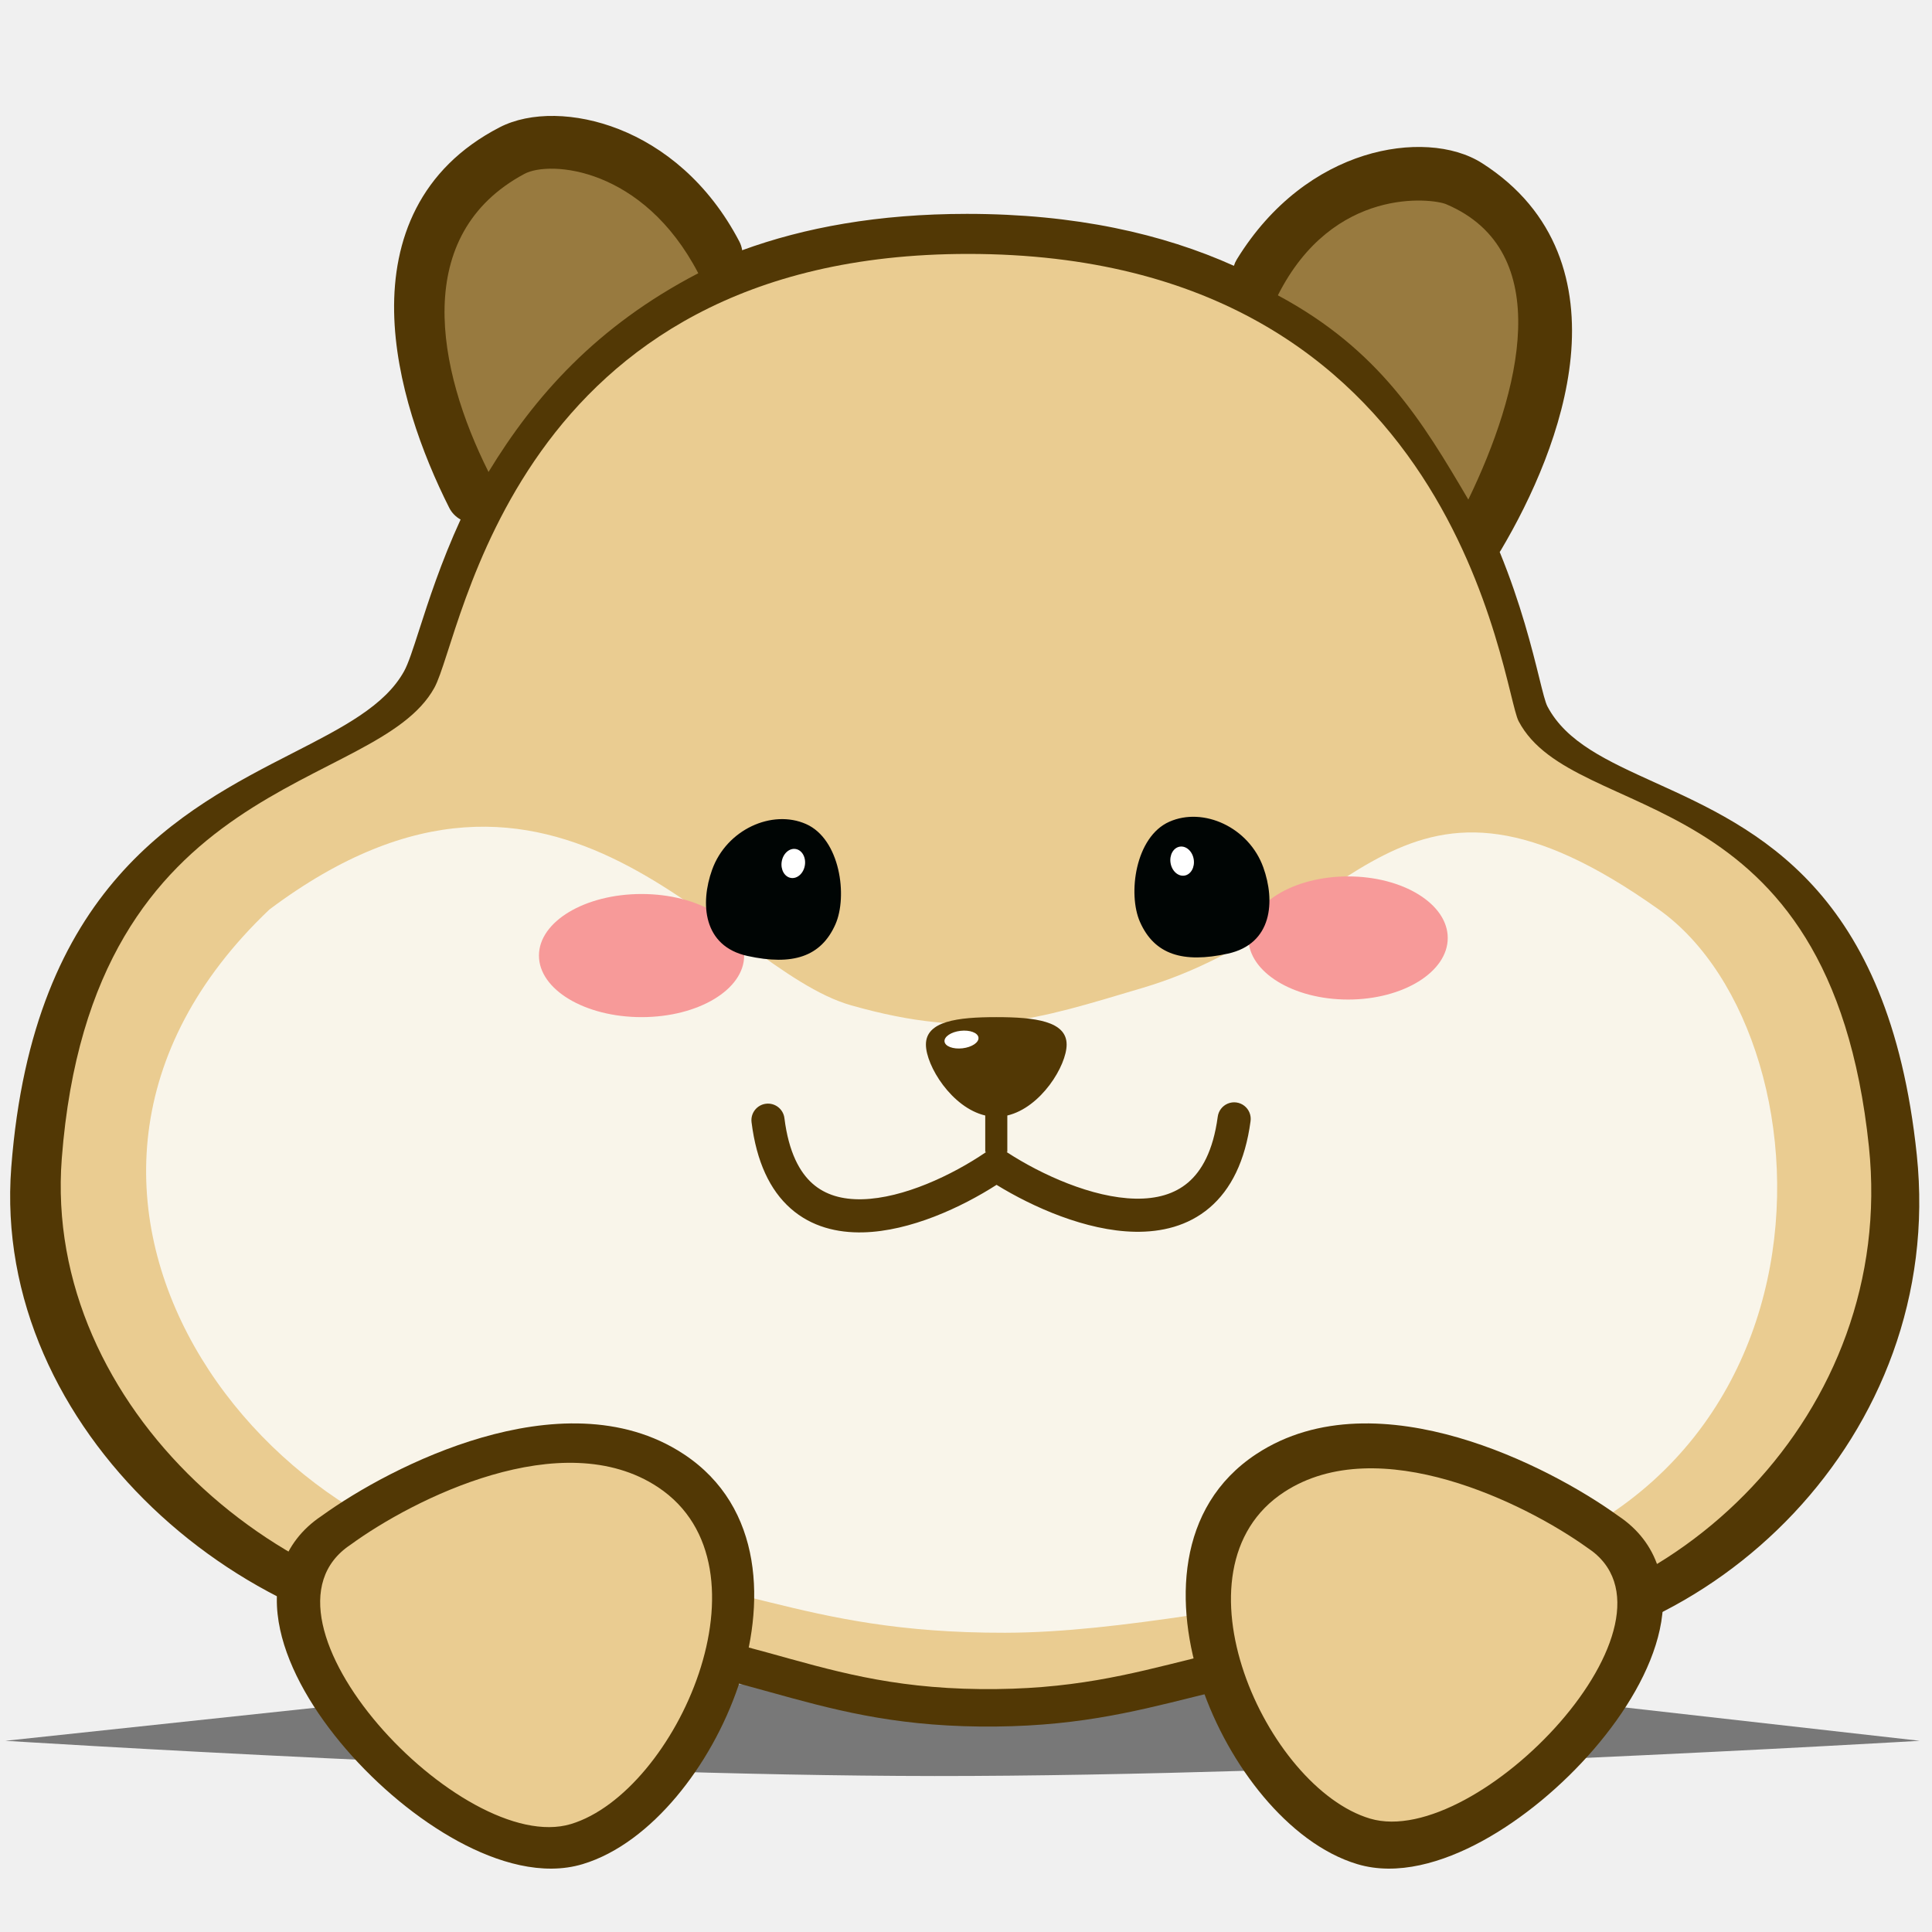
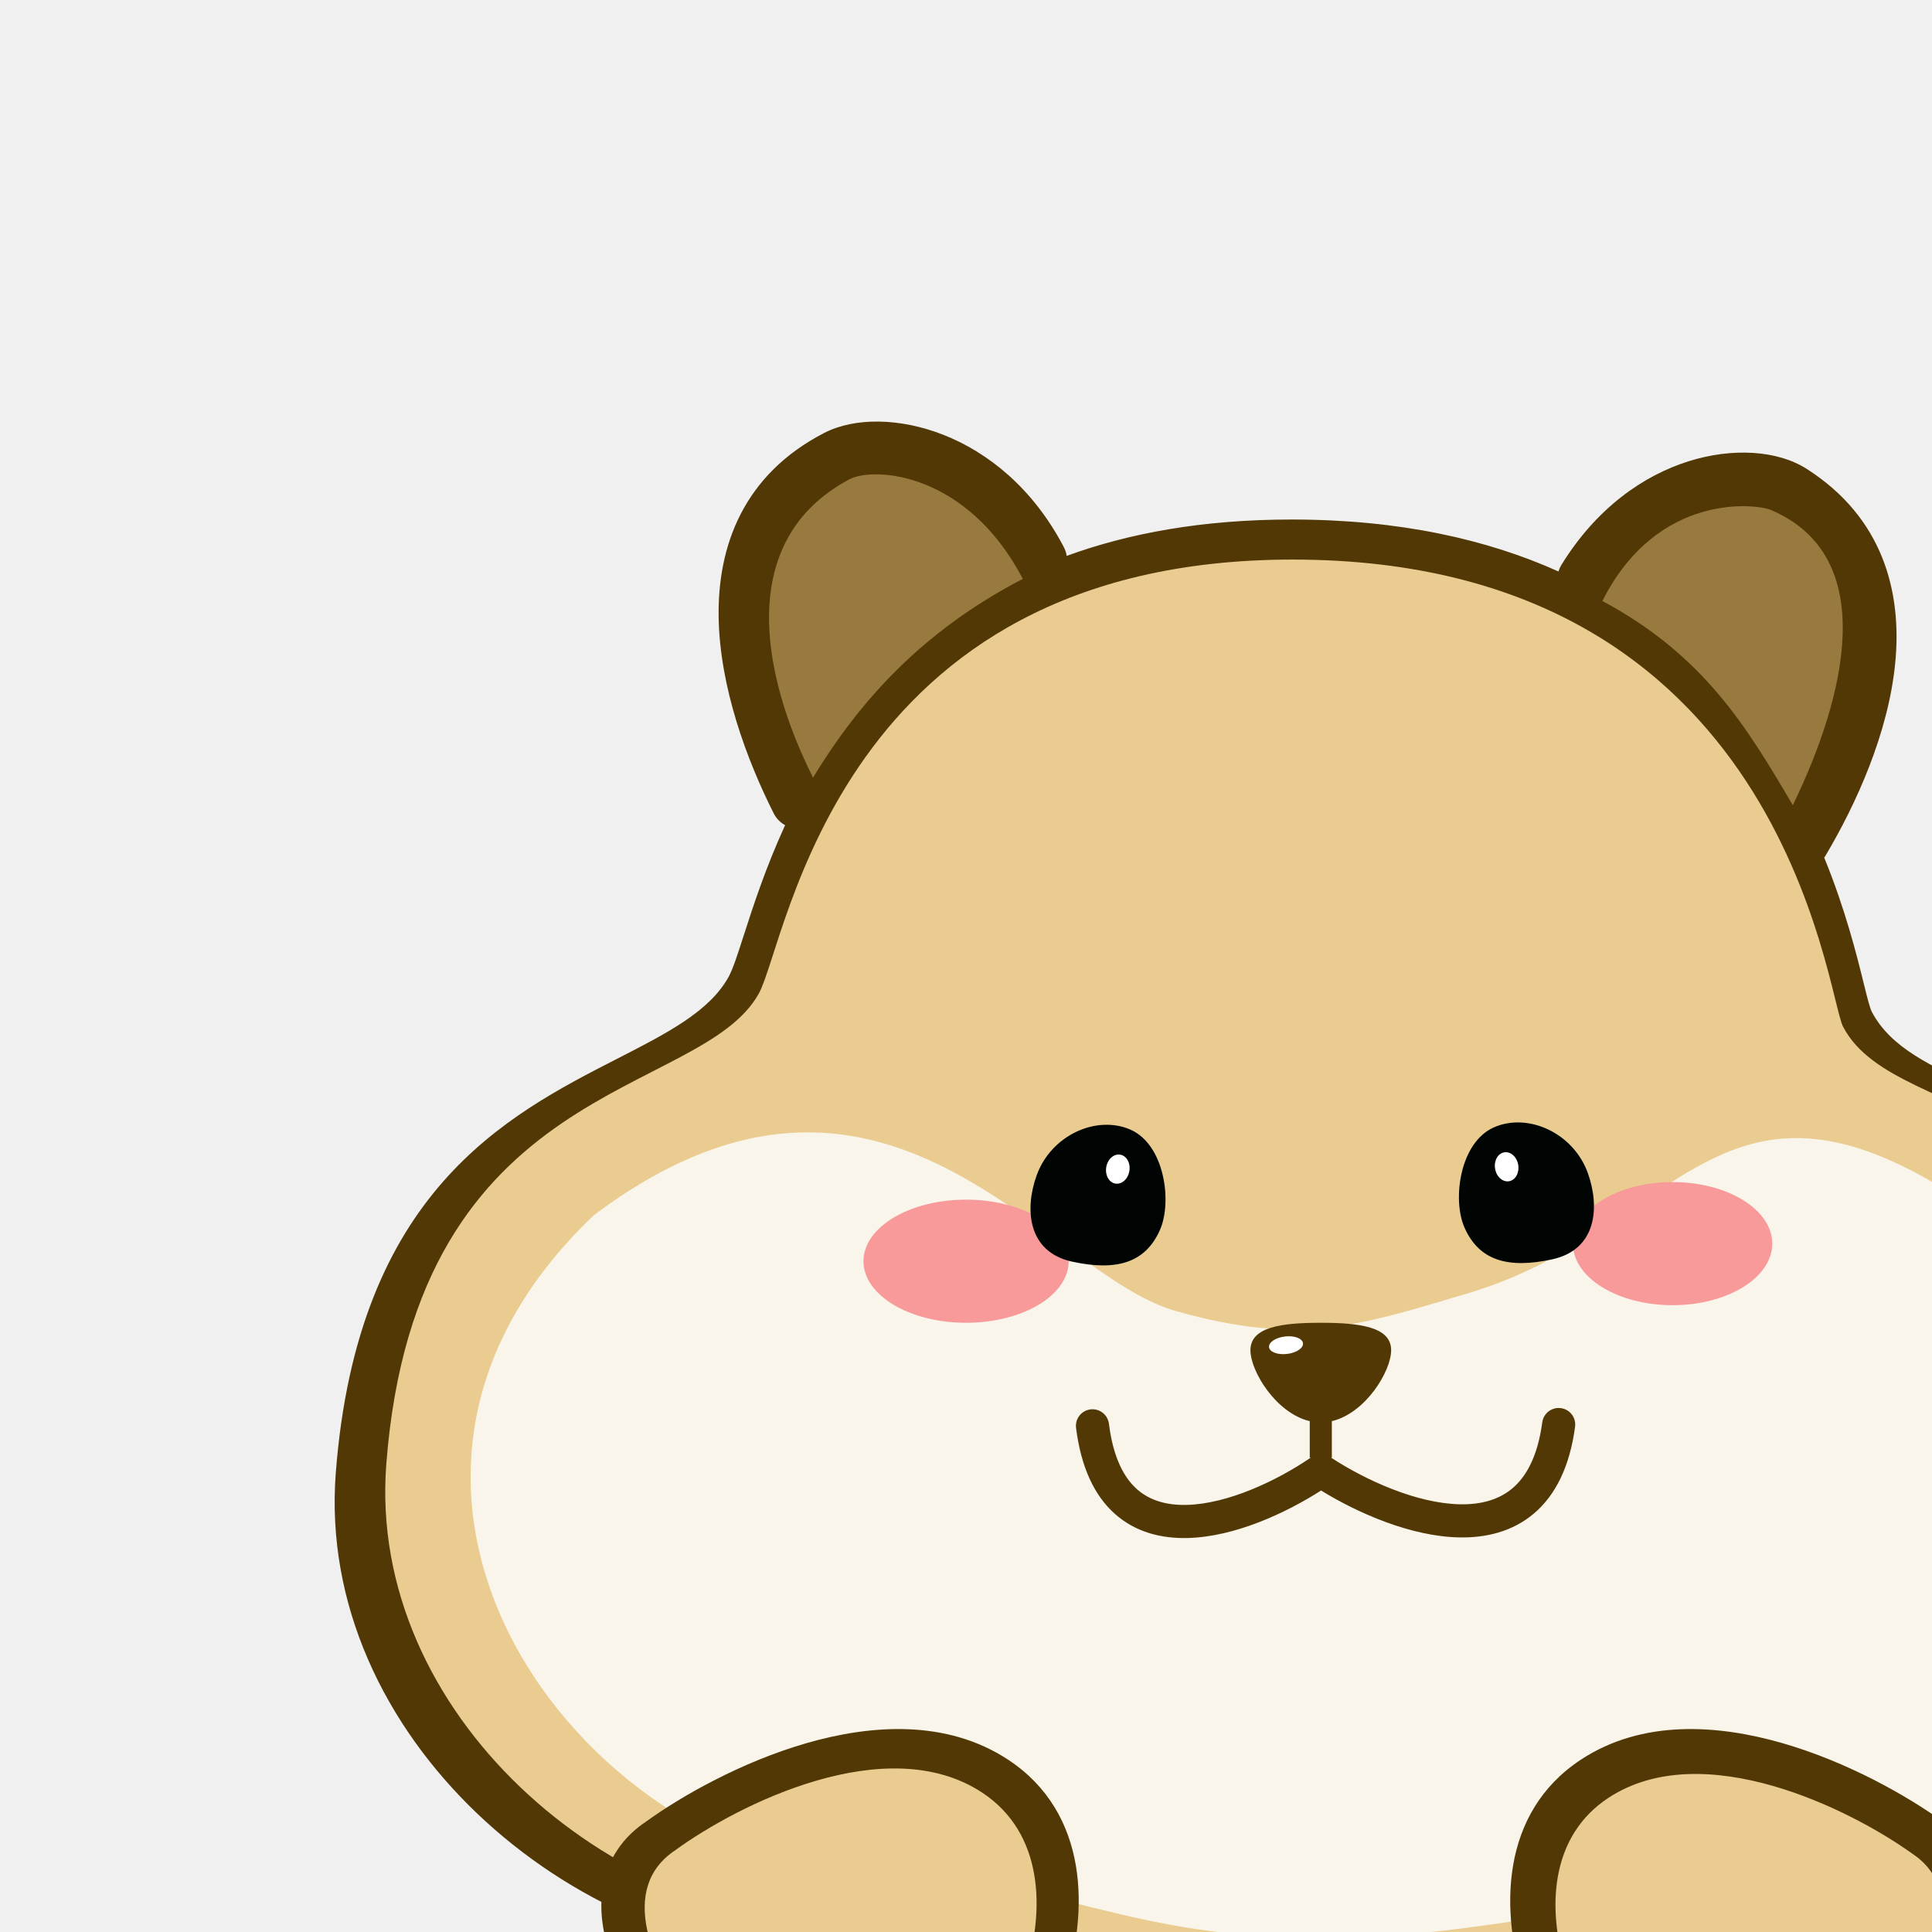
- <svg xmlns="http://www.w3.org/2000/svg" t="1773748522960" class="icon" viewBox="0 0 1024 1024" version="1.1" p-id="1790" width="200" height="200">
-   <path d="M218.285 899.678s166.511-8.321 277.173-9.333c122.956-1.126 318.821 9.333 318.821 9.333l203.214 22.979s-317.478 18.815-522.035 18.672C294.821 941.188 2.864 922.656 2.864 922.656l215.42-22.979z" fill="#000000" opacity=".5" p-id="1791" />
-   <path d="M317.302 95.685c-17.797-7.001-32.607-5.544-39.047-2.218C247.808 109.194 237.629 134.963 238.15 164.826c0.468 27.013 9.883 56.349 21.244 81.101 22.001-37.566 55.41-76.358 107.938-102.195a14.69 14.69 0 0 1-1.41-2.194c-13.107-25.029-31.545-39.131-48.62-45.852zM238.086 269.107a14.561 14.561 0 0 0 6.042 6.249c-10.413 22.695-17.086 43.397-21.963 58.532-3.274 10.155-5.74 17.803-7.984 21.864-10.146 18.362-32.513 29.813-59.018 43.38-58.719 30.059-137.743 70.51-149.191 219.56-10.714 139.495 125.542 256.199 254.192 256.199 68.784 0 109.088 11.182 147.201 21.756 33.166 9.201 64.673 17.94 111.844 18.45 48.476 0.521 80.115-7.364 113.84-15.773 37.116-9.251 76.759-19.131 144.162-19.131 128.647 0 254.315-118.898 238.73-268.063-14.737-141.063-85.106-173.003-138.623-197.296-25.474-11.565-47.133-21.396-57.154-40.436-1.118-2.121-2.425-7.411-4.327-15.091-3.724-15.038-9.716-39.243-20.963-66.733 0.237-0.334 0.462-0.679 0.673-1.036 16.29-27.443 33.341-64.936 36.963-102.172 3.695-38.02-6.712-77.177-46.955-102.868-15.445-9.86-39.325-11.32-62.528-4.026-23.953 7.528-48.9 24.76-67.49 55.012a14.655 14.655 0 0 0-1.536 3.4c-37.631-16.931-84.073-27.525-141.49-27.525-46.999 0-86.265 7.256-119.15 19.275a14.57 14.57 0 0 0-1.518-4.669c-16.41-31.34-40.29-50.243-63.827-59.503-22.812-8.979-46.914-9.392-63.184-0.989C222.091 89.547 208.235 127.342 208.896 165.332c0.647 37.086 14.912 75.445 29.19 103.775z m441.487-115.016c48.464 28.505 79.612 68.105 99.98 105.943 11.624-22.619 21.425-48.719 23.836-73.5 2.949-30.328-5.079-57.18-33.578-75.375-5.881-3.754-20.085-6.407-38.014-0.775-17.177 5.398-36.411 18.131-51.335 42.42-0.278 0.451-0.573 0.878-0.889 1.287z m168.457 279.403c-18.476-8.964-41.209-21.624-53.757-45.471-2.285-4.339-3.651-9.354-4.292-11.694l-0.029-0.108c-0.772-2.841-1.633-6.305-2.507-9.848l-0.003-0.006-0.316-1.281c-2.048-8.265-4.64-18.572-8.283-30.404-7.303-23.713-18.678-53.002-37.347-81.455-36.381-55.445-102.078-110.61-228.987-110.61-117.467 0-179.367 48.347-214.891 98.041-18.268 25.553-30.085 52.28-38.397 74.995-3.686 10.073-6.609 19.137-9.204 27.192l-1.012 3.139-0.252 0.772c-2.364 7.314-5.386 16.674-8.964 23.148-12.835 23.221-36.495 36.955-55.82 47.244-5.617 2.99-11.156 5.828-16.653 8.645-15.711 8.046-31.062 15.91-46.756 26.615-20.275 13.833-39.342 31.44-54.418 57.072-15.117 25.702-27.124 61.019-30.998 111.449-4.547 59.193 21.972 115.089 65.87 157.014 44.073 42.092 103.278 67.689 159.147 67.689 67.958 0 110.185 10.462 147.52 20.743 2.437 0.67 4.839 1.337 7.218 1.995 33.087 9.169 61.358 17.001 104.626 17.467 44.682 0.483 73.222-6.627 106.78-14.986l3.142-0.784 1.653-0.41c36.808-9.14 78.435-18.725 146.11-18.725 112.584 0 223.279-105.133 209.63-235.766-5.085-48.678-17.031-81.426-31.188-104.346-14.043-22.736-31.244-37.396-49.427-48.573-13.414-8.248-25.963-13.935-39.251-19.959-6.106-2.768-12.367-5.606-18.944-8.798z" fill="#523805" p-id="1792" />
-   <path d="M804.899 382.247c29.474 56.019 165.042 28.011 185.672 225.552 14.781 141.523-104.398 254.329-226.403 254.329s-148.114 34.155-244.68 33.116c-96.139-1.033-123.67-38.145-245.672-38.145-122.008 0-251.231-110.724-241.07-243.074 15.758-205.242 166.514-193.448 197.459-249.467C245.459 336.946 271.465 134.583 513.132 134.583c260.86 0 282.846 230.707 291.767 247.665z" fill="#EACC91" p-id="1793" />
-   <path d="M605.737 523.562c-57.49 17.092-88.567 27.967-154.565 9.298-69.655-19.705-154.407-166.233-308.382-50.802-157.538 149.618 0 350.664 153.974 350.664 93.029 0 123.626 32.917 235.982 32.674 62.291-0.138 132.383-16.577 202.509-23.54 248.054-24.626 241.064-290.772 143.951-359.798-138.29-98.292-158.357 7.282-273.469 41.504z" fill="#F9F5EA" p-id="1794" />
-   <path d="M258.926 250.149c-27.472-54.79-40.96-125.806 19.017-157.989 13.47-7.227 62.856-3.578 92.16 52.663-54.096 28.093-86.946 65.507-111.177 105.326z m519.314 14.629c27.472-56.648 46.811-131.657-11.703-156.526-7.25-3.081-59.93-9.874-89.234 48.274 54.096 29.044 76.706 67.087 100.937 108.251z" fill="#987A3F" p-id="1795" />
-   <path d="M714.503 529.78c29.178 0 52.83-14.611 52.83-32.63 0-18.022-23.651-32.63-52.83-32.63-29.175 0-52.83 14.608-52.83 32.63 0 18.019 23.654 32.63 52.83 32.63z m-374.465 9.321c30.035 0 54.383-14.608 54.383-32.628 0-18.022-24.348-32.63-54.383-32.63-30.035 0-54.383 14.608-54.383 32.63 0 18.019 24.348 32.628 54.383 32.628z" fill="#F79A99" p-id="1796" />
-   <path d="M650.752 505.458c-23.76 5.19-38.871 0.492-46.519-16.761-6.595-14.877-2.516-45.164 15.53-53.16 18.043-7.999 42.154 2.882 49.816 24.199 6.384 17.762 4.933 40.533-18.827 45.723z m-254.49 1.238c23.76 5.19 38.871 0.492 46.519-16.761 6.595-14.877 2.516-45.164-15.53-53.163-18.043-7.996-42.154 2.885-49.816 24.202-6.384 17.762-4.933 40.533 18.827 45.723z" fill="#000504" p-id="1797" />
-   <path d="M627.817 464.083c-3.388 0.556-6.697-2.422-7.393-6.659-0.696-4.234 1.483-8.116 4.871-8.675 3.385-0.556 6.697 2.425 7.393 6.659 0.696 4.234-1.486 8.116-4.871 8.675z m-208.618 1.238c3.385 0.559 6.697-2.422 7.393-6.656s-1.486-8.119-4.871-8.675c-3.388-0.559-6.697 2.422-7.393 6.656s1.483 8.119 4.871 8.675z" fill="#FFFFFF" p-id="1798" />
-   <path d="M187.307 827.383c16.811-12.18 45.524-28.476 76.162-37.335 31.021-8.973 60.75-9.447 82.783 5.076 25.708 16.943 30.196 51.124 17.467 88.81-6.17 18.265-16.033 35.755-27.642 49.559-11.756 13.982-24.392 23.131-35.7 26.522-9.906 2.973-25.135 0.231-43.652-9.836-17.94-9.757-36.358-25.027-51.191-42.224-14.986-17.376-25.22-35.448-28.464-50.425-1.592-7.349-1.355-13.265 0.135-17.856 1.413-4.353 4.228-8.403 9.567-11.916l0.272-0.181 0.263-0.193z m175.045-56.689c-32.66-21.524-72.85-18.634-107.011-8.754-34.395 9.947-65.995 27.879-84.948 41.571-10.433 6.951-17.478 16.232-21.015 27.13-3.493 10.761-3.268 22.145-0.904 33.075 4.675 21.586 18.227 44.009 34.904 63.342 16.823 19.512 37.932 37.162 59.372 48.821 20.86 11.343 44.866 18.508 66.036 12.156 18.689-5.606 35.814-19.216 49.684-35.714 14.023-16.677 25.659-37.394 32.967-59.026 14.225-42.107 13.575-94.486-29.085-122.602z m478.536 56.689c-16.811-12.18-45.524-28.476-76.162-37.335-31.021-8.973-60.75-9.447-82.783 5.076-25.708 16.943-30.196 51.124-17.467 88.81 6.17 18.265 16.033 35.755 27.642 49.559 11.756 13.982 24.392 23.131 35.7 26.522 9.906 2.973 25.135 0.231 43.652-9.836 17.94-9.757 36.358-25.027 51.194-42.224 14.983-17.376 25.22-35.448 28.461-50.425 1.592-7.349 1.355-13.265-0.135-17.856-1.413-4.353-4.228-8.403-9.564-11.916l-0.272-0.181-0.266-0.193z m-175.045-56.689c32.66-21.524 72.853-18.634 107.014-8.754 34.392 9.947 65.992 27.879 84.948 41.571 10.433 6.951 17.475 16.232 21.012 27.13 3.493 10.761 3.271 22.145 0.904 33.075-4.672 21.586-18.23 44.009-34.904 63.342-16.823 19.512-37.932 37.162-59.369 48.821-20.863 11.343-44.869 18.508-66.036 12.156-18.692-5.606-35.814-19.216-49.687-35.714-14.02-16.677-25.659-37.394-32.967-59.026-14.222-42.107-13.575-94.486 29.085-122.602z" fill="#523805" p-id="1799" />
-   <path d="M185.815 818.729c33.169-24.193 112.195-64.155 162.956-30.48 63.45 42.089 9.532 161.713-46.147 178.524-57.683 17.417-175.935-108.857-116.809-148.044z m655.521 1.609c-32.701-23.458-110.612-62.209-160.66-29.556-62.558 40.814-9.397 156.812 45.498 173.115 56.87 16.887 173.457-105.56 115.162-143.559z" fill="#EACC91" p-id="1800" />
-   <path d="M533.899 591.24c17.815-4.19 31.44-26.41 31.44-37.61 0-12.402-16.697-14.529-37.291-14.529-20.597 0-37.291 2.127-37.291 14.529 0 11.2 13.622 33.418 31.44 37.61v19.333h0.562a11.235 11.235 0 0 0-0.562 0.351c-17.449 11.843-43.336 24.166-65.153 24.705-10.641 0.263-19.582-2.282-26.364-8.271-6.814-6.018-12.657-16.565-14.924-34.728a8.777 8.777 0 1 0-17.42 2.177c2.613 20.907 9.728 36.001 20.723 45.708 11.027 9.737 24.757 13.002 38.418 12.662 25-0.614 52.157-13.286 70.717-25.182 19.239 11.829 47.397 24.368 73.28 24.866 14.073 0.269 28.195-3.025 39.597-12.721 11.416-9.708 18.915-24.831 21.741-45.84a8.777 8.777 0 1 0-17.396-2.341c-2.437 18.104-8.534 28.701-15.72 34.81-7.2 6.124-16.679 8.754-27.885 8.54-22.87-0.439-49.834-12.718-67.923-24.479a8.847 8.847 0 0 0-0.415-0.257h0.427v-19.333z" fill="#523805" p-id="1801" />
-   <path d="M518.612 549.947c0.295 2.557-3.49 5.097-8.461 5.673-4.971 0.576-9.239-1.03-9.535-3.587-0.298-2.557 3.49-5.097 8.461-5.673 4.971-0.576 9.239 1.03 9.535 3.587z" fill="#FFFFFF" p-id="1802" />
+ <svg xmlns="http://www.w3.org/2000/svg" t="1773748522960" class="icon" viewBox="0 0 1024 1024" version="1.1" p-id="1790" width="1024" height="1024" preserveAspectRatio="xMidYMid meet">
+   <g transform="translate(172,162)">
+     <path d="M218.285 899.678s166.511-8.321 277.173-9.333c122.956-1.126 318.821 9.333 318.821 9.333l203.214 22.979s-317.478 18.815-522.035 18.672C294.821 941.188 2.864 922.656 2.864 922.656l215.42-22.979z" fill="#000000" opacity=".5" p-id="1791" />
+     <path d="M317.302 95.685c-17.797-7.001-32.607-5.544-39.047-2.218C247.808 109.194 237.629 134.963 238.15 164.826c0.468 27.013 9.883 56.349 21.244 81.101 22.001-37.566 55.41-76.358 107.938-102.195a14.69 14.69 0 0 1-1.41-2.194c-13.107-25.029-31.545-39.131-48.62-45.852zM238.086 269.107a14.561 14.561 0 0 0 6.042 6.249c-10.413 22.695-17.086 43.397-21.963 58.532-3.274 10.155-5.74 17.803-7.984 21.864-10.146 18.362-32.513 29.813-59.018 43.38-58.719 30.059-137.743 70.51-149.191 219.56-10.714 139.495 125.542 256.199 254.192 256.199 68.784 0 109.088 11.182 147.201 21.756 33.166 9.201 64.673 17.94 111.844 18.45 48.476 0.521 80.115-7.364 113.84-15.773 37.116-9.251 76.759-19.131 144.162-19.131 128.647 0 254.315-118.898 238.73-268.063-14.737-141.063-85.106-173.003-138.623-197.296-25.474-11.565-47.133-21.396-57.154-40.436-1.118-2.121-2.425-7.411-4.327-15.091-3.724-15.038-9.716-39.243-20.963-66.733 0.237-0.334 0.462-0.679 0.673-1.036 16.29-27.443 33.341-64.936 36.963-102.172 3.695-38.02-6.712-77.177-46.955-102.868-15.445-9.86-39.325-11.32-62.528-4.026-23.953 7.528-48.9 24.76-67.49 55.012a14.655 14.655 0 0 0-1.536 3.4c-37.631-16.931-84.073-27.525-141.49-27.525-46.999 0-86.265 7.256-119.15 19.275a14.57 14.57 0 0 0-1.518-4.669c-16.41-31.34-40.29-50.243-63.827-59.503-22.812-8.979-46.914-9.392-63.184-0.989C222.091 89.547 208.235 127.342 208.896 165.332c0.647 37.086 14.912 75.445 29.19 103.775z m441.487-115.016c48.464 28.505 79.612 68.105 99.98 105.943 11.624-22.619 21.425-48.719 23.836-73.5 2.949-30.328-5.079-57.18-33.578-75.375-5.881-3.754-20.085-6.407-38.014-0.775-17.177 5.398-36.411 18.131-51.335 42.42-0.278 0.451-0.573 0.878-0.889 1.287z m168.457 279.403c-18.476-8.964-41.209-21.624-53.757-45.471-2.285-4.339-3.651-9.354-4.292-11.694l-0.029-0.108c-0.772-2.841-1.633-6.305-2.507-9.848l-0.003-0.006-0.316-1.281c-2.048-8.265-4.64-18.572-8.283-30.404-7.303-23.713-18.678-53.002-37.347-81.455-36.381-55.445-102.078-110.61-228.987-110.61-117.467 0-179.367 48.347-214.891 98.041-18.268 25.553-30.085 52.28-38.397 74.995-3.686 10.073-6.609 19.137-9.204 27.192l-1.012 3.139-0.252 0.772c-2.364 7.314-5.386 16.674-8.964 23.148-12.835 23.221-36.495 36.955-55.82 47.244-5.617 2.99-11.156 5.828-16.653 8.645-15.711 8.046-31.062 15.91-46.756 26.615-20.275 13.833-39.342 31.44-54.418 57.072-15.117 25.702-27.124 61.019-30.998 111.449-4.547 59.193 21.972 115.089 65.87 157.014 44.073 42.092 103.278 67.689 159.147 67.689 67.958 0 110.185 10.462 147.52 20.743 2.437 0.67 4.839 1.337 7.218 1.995 33.087 9.169 61.358 17.001 104.626 17.467 44.682 0.483 73.222-6.627 106.78-14.986l3.142-0.784 1.653-0.41c36.808-9.14 78.435-18.725 146.11-18.725 112.584 0 223.279-105.133 209.63-235.766-5.085-48.678-17.031-81.426-31.188-104.346-14.043-22.736-31.244-37.396-49.427-48.573-13.414-8.248-25.963-13.935-39.251-19.959-6.106-2.768-12.367-5.606-18.944-8.798z" fill="#523805" p-id="1792" />
+     <path d="M804.899 382.247c29.474 56.019 165.042 28.011 185.672 225.552 14.781 141.523-104.398 254.329-226.403 254.329s-148.114 34.155-244.68 33.116c-96.139-1.033-123.67-38.145-245.672-38.145-122.008 0-251.231-110.724-241.07-243.074 15.758-205.242 166.514-193.448 197.459-249.467C245.459 336.946 271.465 134.583 513.132 134.583c260.86 0 282.846 230.707 291.767 247.665z" fill="#EACC91" p-id="1793" />
+     <path d="M605.737 523.562c-57.49 17.092-88.567 27.967-154.565 9.298-69.655-19.705-154.407-166.233-308.382-50.802-157.538 149.618 0 350.664 153.974 350.664 93.029 0 123.626 32.917 235.982 32.674 62.291-0.138 132.383-16.577 202.509-23.54 248.054-24.626 241.064-290.772 143.951-359.798-138.29-98.292-158.357 7.282-273.469 41.504z" fill="#F9F5EA" p-id="1794" />
+     <path d="M258.926 250.149c-27.472-54.79-40.96-125.806 19.017-157.989 13.47-7.227 62.856-3.578 92.16 52.663-54.096 28.093-86.946 65.507-111.177 105.326z m519.314 14.629c27.472-56.648 46.811-131.657-11.703-156.526-7.25-3.081-59.93-9.874-89.234 48.274 54.096 29.044 76.706 67.087 100.937 108.251z" fill="#987A3F" p-id="1795" />
+     <path d="M714.503 529.78c29.178 0 52.83-14.611 52.83-32.63 0-18.022-23.651-32.63-52.83-32.63-29.175 0-52.83 14.608-52.83 32.63 0 18.019 23.654 32.63 52.83 32.63z m-374.465 9.321c30.035 0 54.383-14.608 54.383-32.628 0-18.022-24.348-32.63-54.383-32.63-30.035 0-54.383 14.608-54.383 32.63 0 18.019 24.348 32.628 54.383 32.628z" fill="#F79A99" p-id="1796" />
+     <path d="M650.752 505.458c-23.76 5.19-38.871 0.492-46.519-16.761-6.595-14.877-2.516-45.164 15.53-53.16 18.043-7.999 42.154 2.882 49.816 24.199 6.384 17.762 4.933 40.533-18.827 45.723z m-254.49 1.238c23.76 5.19 38.871 0.492 46.519-16.761 6.595-14.877 2.516-45.164-15.53-53.163-18.043-7.996-42.154 2.885-49.816 24.202-6.384 17.762-4.933 40.533 18.827 45.723z" fill="#000504" p-id="1797" />
+     <path d="M627.817 464.083c-3.388 0.556-6.697-2.422-7.393-6.659-0.696-4.234 1.483-8.116 4.871-8.675 3.385-0.556 6.697 2.425 7.393 6.659 0.696 4.234-1.486 8.116-4.871 8.675z m-208.618 1.238c3.385 0.559 6.697-2.422 7.393-6.656s-1.486-8.119-4.871-8.675c-3.388-0.559-6.697 2.422-7.393 6.656s1.483 8.119 4.871 8.675z" fill="#FFFFFF" p-id="1798" />
+     <path d="M187.307 827.383c16.811-12.18 45.524-28.476 76.162-37.335 31.021-8.973 60.75-9.447 82.783 5.076 25.708 16.943 30.196 51.124 17.467 88.81-6.17 18.265-16.033 35.755-27.642 49.559-11.756 13.982-24.392 23.131-35.7 26.522-9.906 2.973-25.135 0.231-43.652-9.836-17.94-9.757-36.358-25.027-51.191-42.224-14.986-17.376-25.22-35.448-28.464-50.425-1.592-7.349-1.355-13.265 0.135-17.856 1.413-4.353 4.228-8.403 9.567-11.916l0.272-0.181 0.263-0.193z m175.045-56.689c-32.66-21.524-72.85-18.634-107.011-8.754-34.395 9.947-65.995 27.879-84.948 41.571-10.433 6.951-17.478 16.232-21.015 27.13-3.493 10.761-3.268 22.145-0.904 33.075 4.675 21.586 18.227 44.009 34.904 63.342 16.823 19.512 37.932 37.162 59.372 48.821 20.86 11.343 44.866 18.508 66.036 12.156 18.689-5.606 35.814-19.216 49.684-35.714 14.023-16.677 25.659-37.394 32.967-59.026 14.225-42.107 13.575-94.486-29.085-122.602z m478.536 56.689c-16.811-12.18-45.524-28.476-76.162-37.335-31.021-8.973-60.75-9.447-82.783 5.076-25.708 16.943-30.196 51.124-17.467 88.81 6.17 18.265 16.033 35.755 27.642 49.559 11.756 13.982 24.392 23.131 35.7 26.522 9.906 2.973 25.135 0.231 43.652-9.836 17.94-9.757 36.358-25.027 51.194-42.224 14.983-17.376 25.22-35.448 28.461-50.425 1.592-7.349 1.355-13.265-0.135-17.856-1.413-4.353-4.228-8.403-9.564-11.916l-0.272-0.181-0.266-0.193z m-175.045-56.689c32.66-21.524 72.853-18.634 107.014-8.754 34.392 9.947 65.992 27.879 84.948 41.571 10.433 6.951 17.475 16.232 21.012 27.13 3.493 10.761 3.271 22.145 0.904 33.075-4.672 21.586-18.23 44.009-34.904 63.342-16.823 19.512-37.932 37.162-59.369 48.821-20.863 11.343-44.869 18.508-66.036 12.156-18.692-5.606-35.814-19.216-49.687-35.714-14.02-16.677-25.659-37.394-32.967-59.026-14.222-42.107-13.575-94.486 29.085-122.602z" fill="#523805" p-id="1799" />
+     <path d="M185.815 818.729c33.169-24.193 112.195-64.155 162.956-30.48 63.45 42.089 9.532 161.713-46.147 178.524-57.683 17.417-175.935-108.857-116.809-148.044z m655.521 1.609c-32.701-23.458-110.612-62.209-160.66-29.556-62.558 40.814-9.397 156.812 45.498 173.115 56.87 16.887 173.457-105.56 115.162-143.559z" fill="#EACC91" p-id="1800" />
+     <path d="M533.899 591.24c17.815-4.19 31.44-26.41 31.44-37.61 0-12.402-16.697-14.529-37.291-14.529-20.597 0-37.291 2.127-37.291 14.529 0 11.2 13.622 33.418 31.44 37.61v19.333h0.562a11.235 11.235 0 0 0-0.562 0.351c-17.449 11.843-43.336 24.166-65.153 24.705-10.641 0.263-19.582-2.282-26.364-8.271-6.814-6.018-12.657-16.565-14.924-34.728a8.777 8.777 0 1 0-17.42 2.177c2.613 20.907 9.728 36.001 20.723 45.708 11.027 9.737 24.757 13.002 38.418 12.662 25-0.614 52.157-13.286 70.717-25.182 19.239 11.829 47.397 24.368 73.28 24.866 14.073 0.269 28.195-3.025 39.597-12.721 11.416-9.708 18.915-24.831 21.741-45.84a8.777 8.777 0 1 0-17.396-2.341c-2.437 18.104-8.534 28.701-15.72 34.81-7.2 6.124-16.679 8.754-27.885 8.54-22.87-0.439-49.834-12.718-67.923-24.479a8.847 8.847 0 0 0-0.415-0.257h0.427v-19.333z" fill="#523805" p-id="1801" />
+     <path d="M518.612 549.947c0.295 2.557-3.49 5.097-8.461 5.673-4.971 0.576-9.239-1.03-9.535-3.587-0.298-2.557 3.49-5.097 8.461-5.673 4.971-0.576 9.239 1.03 9.535 3.587z" fill="#FFFFFF" p-id="1802" />
+   </g>
</svg>
